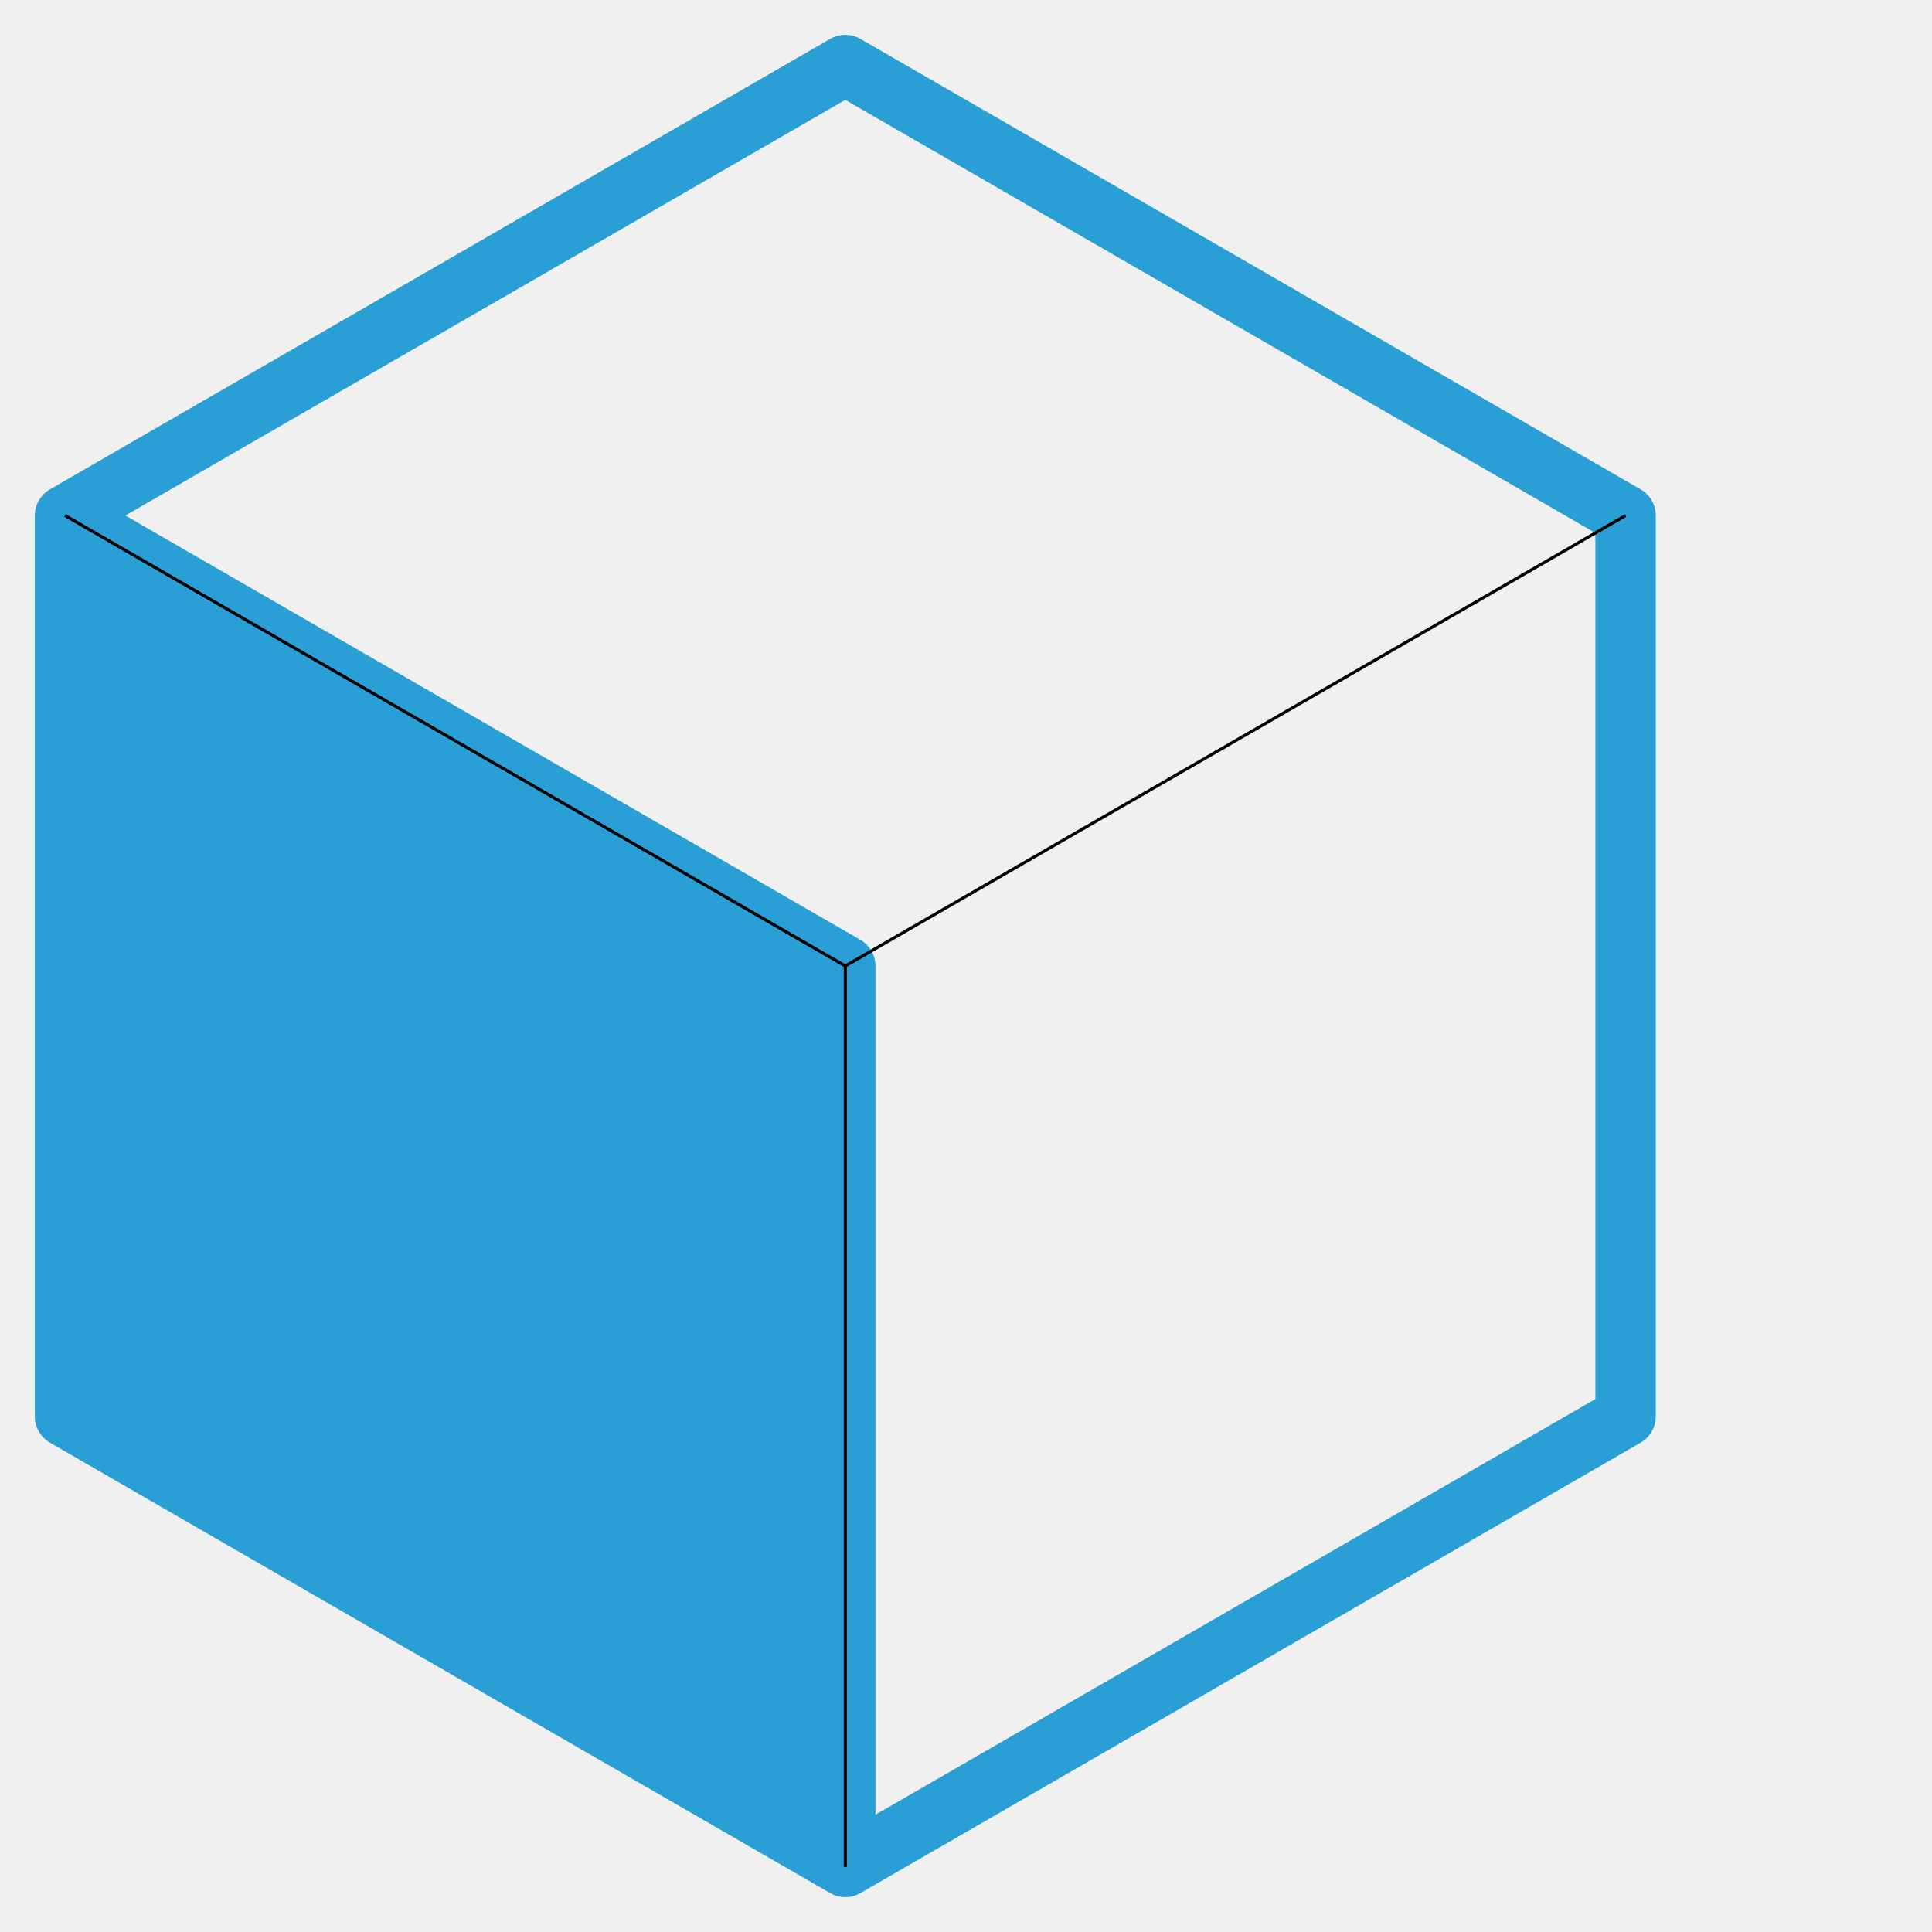
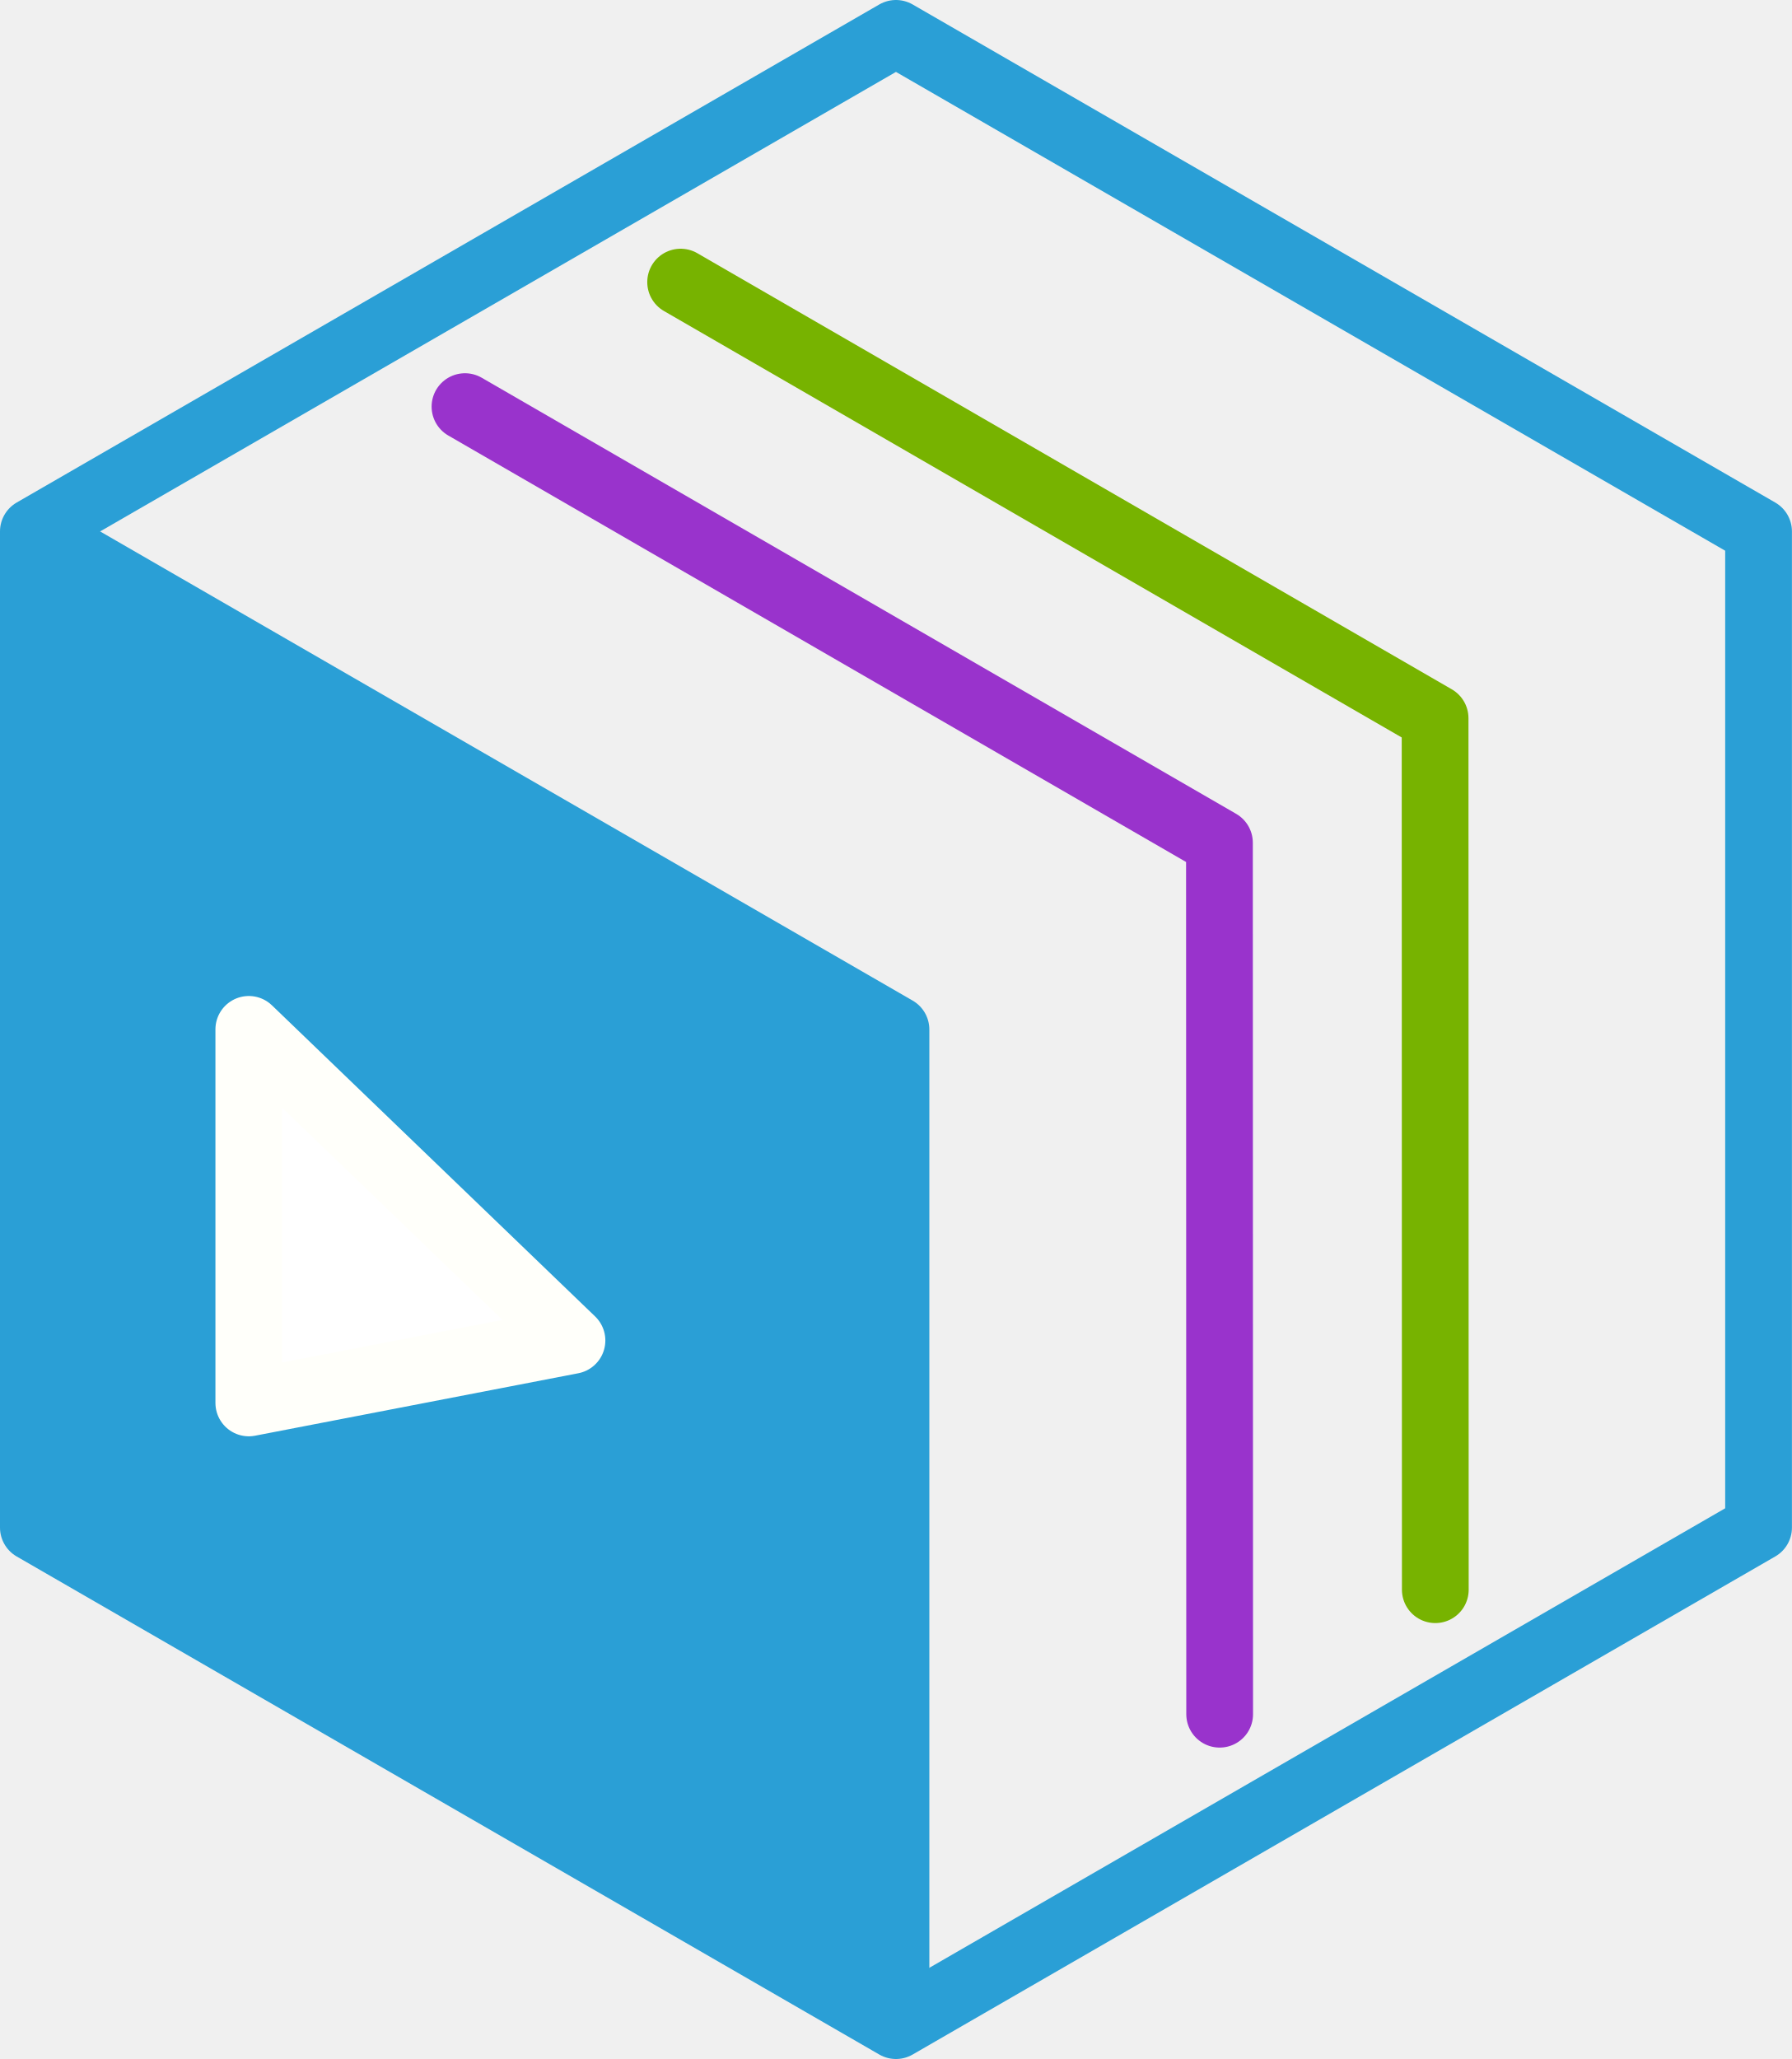
- <svg xmlns="http://www.w3.org/2000/svg" width="640" height="640" viewBox="0 0 169.333 169.333" version="1.1" id="svg8">
+ <svg xmlns="http://www.w3.org/2000/svg" width="536.949" height="616.921" viewBox="0 0 142.068 163.227" version="1.1" id="svg8">
  <defs id="defs2" />
-   <g id="layer1" style="display:inline">
-     <g id="g874">
-       <path style="opacity:0.999;fill:none;stroke:#2a9fd6;stroke-width:5.292;stroke-linecap:round;stroke-linejoin:round;stroke-miterlimit:4;stroke-dasharray:none;stroke-opacity:1" id="path37" d="M 74.087,163.634 5.699,124.151 5.699,45.183 74.087,5.699 142.475,45.183 l 0,78.968 z" />
-       <path style="fill:none;fill-opacity:1;stroke:#2a9fd6;stroke-width:5.292;stroke-linecap:butt;stroke-linejoin:round;stroke-miterlimit:4;stroke-dasharray:none;stroke-opacity:1" d="M 5.699,45.183 74.087,84.667 v 78.968" id="path862" />
-       <path style="opacity:0.998;fill:#2a9fd6;fill-opacity:1;stroke:none;stroke-width:0.265px;stroke-linecap:butt;stroke-linejoin:miter;stroke-opacity:1" d="m 5.699,84.667 -1e-6,-39.484 68.388,39.484 -2e-6,78.968 -68.388,-39.484 -1.1e-6,-39.484" id="path864" />
-     </g>
+   <g id="layer1" style="display:inline" transform="translate(-3.053172,-3.053211)">
+     <path style="opacity:0.999;fill:none;stroke:#2a9fd6;stroke-width:5.292;stroke-linecap:round;stroke-linejoin:round;stroke-miterlimit:4;stroke-dasharray:none;stroke-opacity:1" id="path37" d="M 74.087,163.634 5.699,124.151 5.699,45.183 74.087,5.699 142.475,45.183 l 0,78.968 z" />
+     <path style="fill:none;fill-opacity:1;stroke:#2a9fd6;stroke-width:5.292;stroke-linecap:butt;stroke-linejoin:round;stroke-miterlimit:4;stroke-dasharray:none;stroke-opacity:1" d="M 5.699,45.183 74.087,84.667 v 78.968" id="path862" />
+     <path style="opacity:0.998;fill:#2a9fd6;fill-opacity:1;stroke:none;stroke-width:0.265px;stroke-linecap:butt;stroke-linejoin:miter;stroke-opacity:1" d="m 5.699,84.667 -1e-6,-39.484 68.388,39.484 -2e-6,78.968 -68.388,-39.484 -1.1e-6,-39.484" id="path864" />
  </g>
-   <g id="layer3" style="display:inline">
-     <path style="fill:none;stroke:#000000;stroke-width:0.265px;stroke-linecap:butt;stroke-linejoin:miter;stroke-opacity:1" d="M 5.699,45.183 74.087,84.667 v 78.968" id="path877" />
-     <path style="fill:none;stroke:#000000;stroke-width:0.265px;stroke-linecap:butt;stroke-linejoin:miter;stroke-opacity:1" d="M 74.087,84.667 142.475,45.183" id="path879" />
+   <g id="layer4" transform="translate(-3.053172,-3.053211)">
+     <path style="fill:#ffffff;fill-opacity:1;stroke:#fffffa;stroke-width:5.292;stroke-linecap:round;stroke-linejoin:round;stroke-miterlimit:4;stroke-dasharray:none;stroke-opacity:1" d="m 22.779,94.528 0,-9.871 25.621,24.663 -25.621,4.95 -1e-6,-19.742" id="path1210" />
+   </g>
+   <g id="layer2" style="display:inline" transform="translate(-3.053172,-3.053211)">
+     <path style="fill:none;stroke:#9933cc;stroke-width:5.292;stroke-linecap:round;stroke-linejoin:round;stroke-miterlimit:4;stroke-dasharray:none;stroke-opacity:1" d="m 39.918,35.288 59.815,34.572 0.017,69.087" id="path1141" />
+     <path style="fill:none;stroke:#77b300;stroke-width:5.292;stroke-linecap:round;stroke-linejoin:round;stroke-miterlimit:4;stroke-dasharray:none;stroke-opacity:1" d="m 57.015,25.417 59.815,34.572 0.017,69.087" id="path1141-3" />
+   </g>
+   <g id="layer3" style="display:none" transform="translate(-3.053172,-3.053211)">
+     <path style="fill:none;stroke:#000000;stroke-width:0.265px;stroke-linecap:butt;stroke-linejoin:miter;stroke-opacity:1" d="m 39.893,25.441 68.388,39.484 v 78.968" id="path15" />
+     <path style="display:inline;fill:none;stroke:#000000;stroke-width:0.265px;stroke-linecap:butt;stroke-linejoin:miter;stroke-opacity:1" d="m 22.813,35.283 68.388,39.484 v 78.968" id="path15-7" />
+     <path style="display:inline;fill:none;stroke:#000000;stroke-width:0.265px;stroke-linecap:butt;stroke-linejoin:miter;stroke-opacity:1" d="M 56.99,15.57 125.378,55.054 V 134.021" id="path15-7-4" />
+     <path style="display:inline;fill:none;stroke:#000000;stroke-width:0.265px;stroke-linecap:butt;stroke-linejoin:miter;stroke-opacity:1" d="M 31.361,30.348 99.749,69.832 V 148.799" id="path15-7-5" />
+     <path style="display:inline;fill:none;stroke:#000000;stroke-width:0.265px;stroke-linecap:butt;stroke-linejoin:miter;stroke-opacity:1" d="m 48.442,20.505 68.388,39.484 v 78.968" id="path15-7-9" />
+     <path style="display:inline;fill:none;stroke:#000000;stroke-width:0.265px;stroke-linecap:butt;stroke-linejoin:miter;stroke-opacity:1" d="m 39.86,143.835 -2e-6,-78.968 68.388,-39.484" id="path102-8" />
+     <path style="display:inline;fill:none;stroke:#000000;stroke-width:0.265px;stroke-linecap:butt;stroke-linejoin:miter;stroke-opacity:1" d="m 22.779,134.012 -2e-6,-78.968 68.388,-39.484" id="path102-5" />
+     <path style="display:inline;fill:none;stroke:#000000;stroke-width:0.265px;stroke-linecap:butt;stroke-linejoin:miter;stroke-opacity:1" d="m 56.94,153.697 -2e-6,-78.968 68.388,-39.484" id="path102-6" />
+     <path style="fill:none;stroke:#000000;stroke-width:0.265px;stroke-linecap:butt;stroke-linejoin:miter;stroke-opacity:1" d="M 74.021,84.552 56.973,74.786 39.893,64.925 22.779,55.044 5.699,45.183" id="path146" />
+     <path style="display:inline;fill:none;stroke:#000000;stroke-width:0.265px;stroke-linecap:butt;stroke-linejoin:miter;stroke-opacity:1" d="m 14.239,129.081 -2e-6,-78.968 68.388,-39.484" id="path102-4" />
+     <path style="display:inline;fill:none;stroke:#000000;stroke-width:0.265px;stroke-linecap:butt;stroke-linejoin:miter;stroke-opacity:1" d="m 31.336,138.952 -1e-6,-78.968 68.388,-39.484" id="path102-67" />
+     <path style="display:inline;fill:none;stroke:#000000;stroke-width:0.265px;stroke-linecap:butt;stroke-linejoin:miter;stroke-opacity:1" d="m 48.4,148.766 -2e-6,-78.968 68.388,-39.484" id="path102-86" />
+     <path style="display:inline;fill:none;stroke:#000000;stroke-width:0.265px;stroke-linecap:butt;stroke-linejoin:miter;stroke-opacity:1" d="m 65.497,158.637 -2e-6,-78.968 68.388,-39.484" id="path102-0" />
+     <path style="display:inline;fill:none;stroke:#000000;stroke-width:0.265px;stroke-linecap:butt;stroke-linejoin:miter;stroke-opacity:1" d="M 14.281,40.19 82.669,79.674 V 158.642" id="path15-7-8" />
+     <path style="display:inline;fill:none;stroke:#000000;stroke-width:0.265px;stroke-linecap:butt;stroke-linejoin:miter;stroke-opacity:1" d="m 65.539,10.634 68.388,39.484 v 78.968" id="path15-7-6" />
+     <path style="fill:none;stroke:#000000;stroke-width:0.265px;stroke-linecap:butt;stroke-linejoin:miter;stroke-opacity:1" d="m 74.087,84.667 8.548,-4.935 8.549,-4.935 8.549,-4.935 8.549,-4.935 8.549,-4.935 8.549,-4.935 8.549,-4.935 8.549,-4.935" id="path217" />
+     <path style="display:inline;fill:none;stroke:#000000;stroke-width:0.265px;stroke-linecap:butt;stroke-linejoin:miter;stroke-opacity:1" d="M 5.699,84.667 74.087,124.151 142.475,84.667" id="path219-1" />
+     <path style="display:inline;fill:none;stroke:#000000;stroke-width:0.265px;stroke-linecap:butt;stroke-linejoin:miter;stroke-opacity:1" d="M 5.699,64.925 74.087,104.409 142.475,64.925" id="path219" />
+     <path style="display:inline;fill:none;stroke:#000000;stroke-width:0.265px;stroke-linecap:butt;stroke-linejoin:miter;stroke-opacity:1" d="M 5.699,104.409 74.087,143.892 142.475,104.409" id="path219-0" />
+     <path style="fill:none;stroke:#000000;stroke-width:0.265px;stroke-linecap:butt;stroke-linejoin:miter;stroke-opacity:1" d="m 74.087,84.686 v 19.723 19.742 19.742 l -2e-6,19.742" id="path261" />
+     <path style="display:inline;fill:none;stroke:#000000;stroke-width:0.265px;stroke-linecap:butt;stroke-linejoin:miter;stroke-opacity:1" d="M 5.699,55.063 74.087,94.547 142.475,55.063" id="path219-2" />
+     <path style="display:inline;fill:none;stroke:#000000;stroke-width:0.265px;stroke-linecap:butt;stroke-linejoin:miter;stroke-opacity:1" d="M 5.699,74.796 74.087,114.28 142.475,74.796" id="path219-16" />
+     <path style="display:inline;fill:none;stroke:#000000;stroke-width:0.265px;stroke-linecap:butt;stroke-linejoin:miter;stroke-opacity:1" d="M 5.699,94.538 74.087,134.021 142.475,94.538" id="path219-06" />
+     <path style="display:inline;fill:none;stroke:#000000;stroke-width:0.265px;stroke-linecap:butt;stroke-linejoin:miter;stroke-opacity:1" d="m 5.699,114.28 68.388,39.484 68.388,-39.484" id="path219-8" />
+     <path style="fill:none;stroke:#000000;stroke-width:0.265px;stroke-linecap:butt;stroke-linejoin:miter;stroke-opacity:1" d="m 5.699,74.796 5e-7,-9.871 -4.5e-6,-9.861 -1.3e-6,-9.881 8.615,-4.974 8.515,-4.916 8.549,-4.935 8.515,-4.916 8.549,-4.935 8.549,-4.935 8.548,-4.935 8.549,-4.935 8.54,4.931 8.54,4.931 8.557,4.94 8.491,4.902 8.54,4.931 8.54,4.931 8.557,4.94 8.623,4.978 v 9.881 9.861 9.871 9.871 9.871 9.871 9.871 9.871 l -8.549,4.935 -8.549,4.935 -8.549,4.935 -8.549,4.935 -8.532,4.907 -8.549,4.935 -8.532,4.907 -8.582,4.993 -8.59,-4.998 -8.557,-4.94 -8.54,-4.931 -8.507,-4.873 -8.557,-4.94 -8.557,-4.94 -8.54,-4.931 -8.54,-4.931 4e-6,-9.871 -4.5e-6,-9.871 4.5e-6,-9.871 -5.1e-6,-9.871 4.3e-6,-9.871" id="path299" />
  </g>
</svg>
